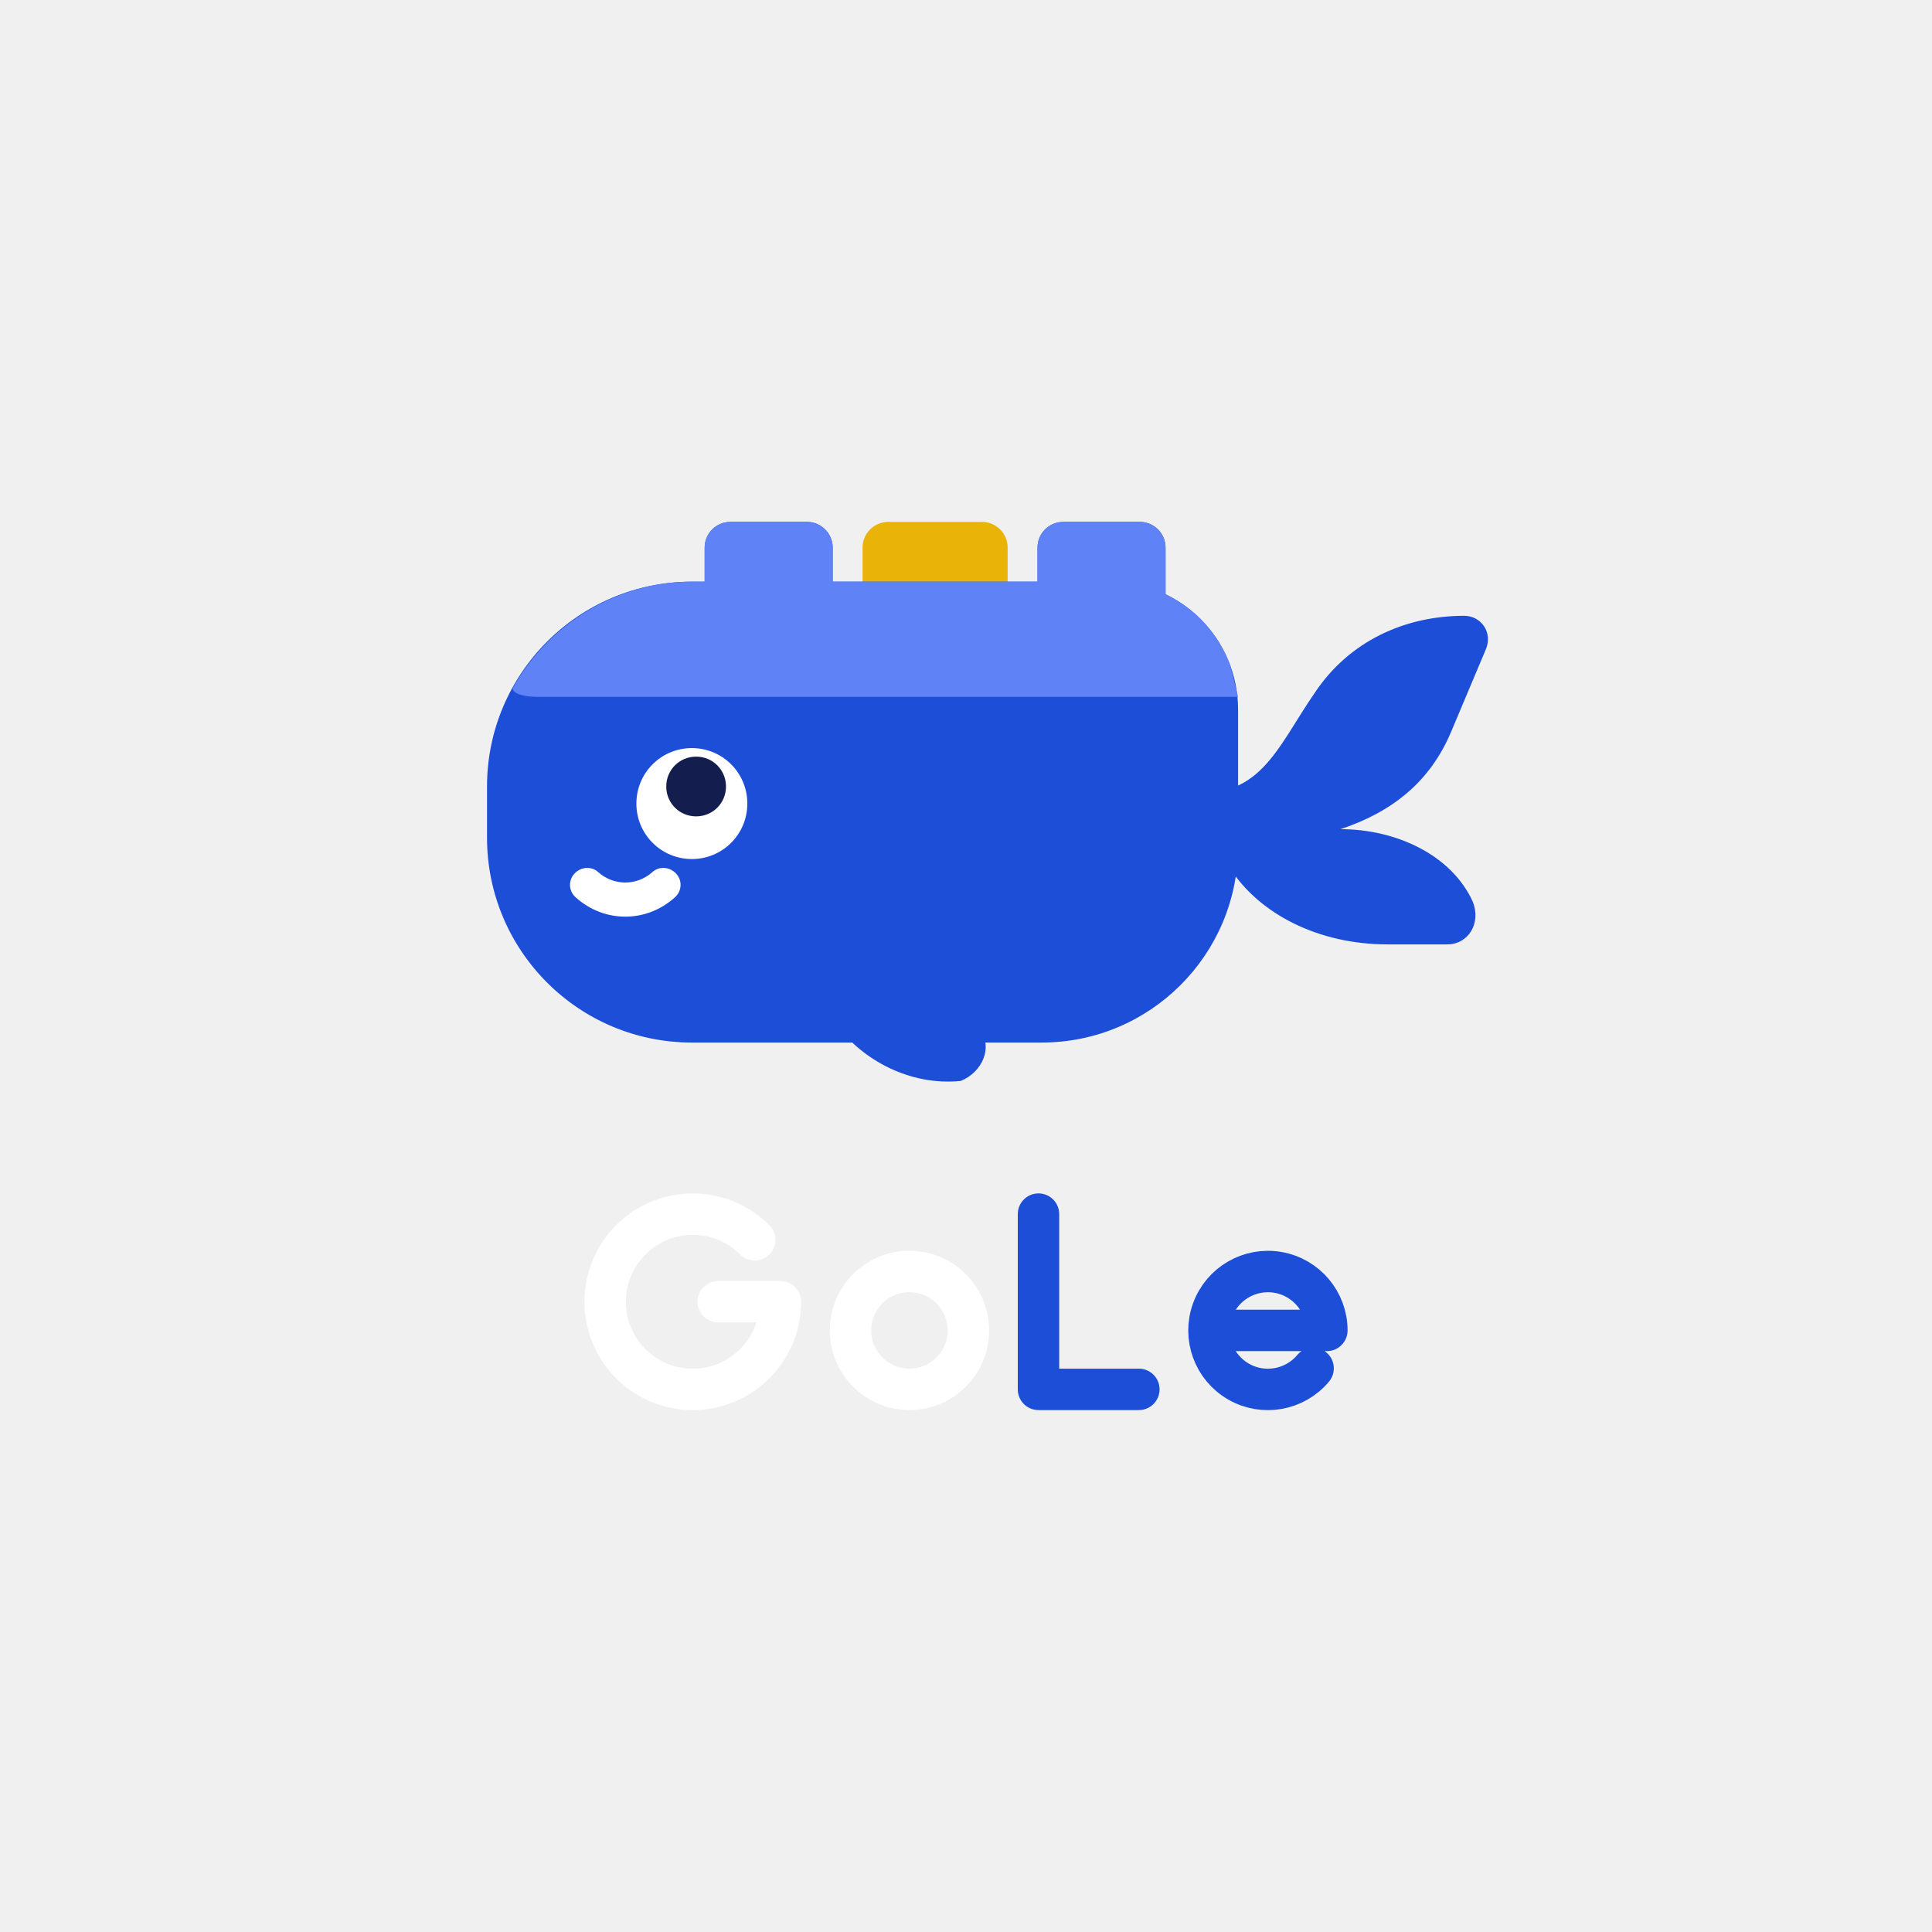
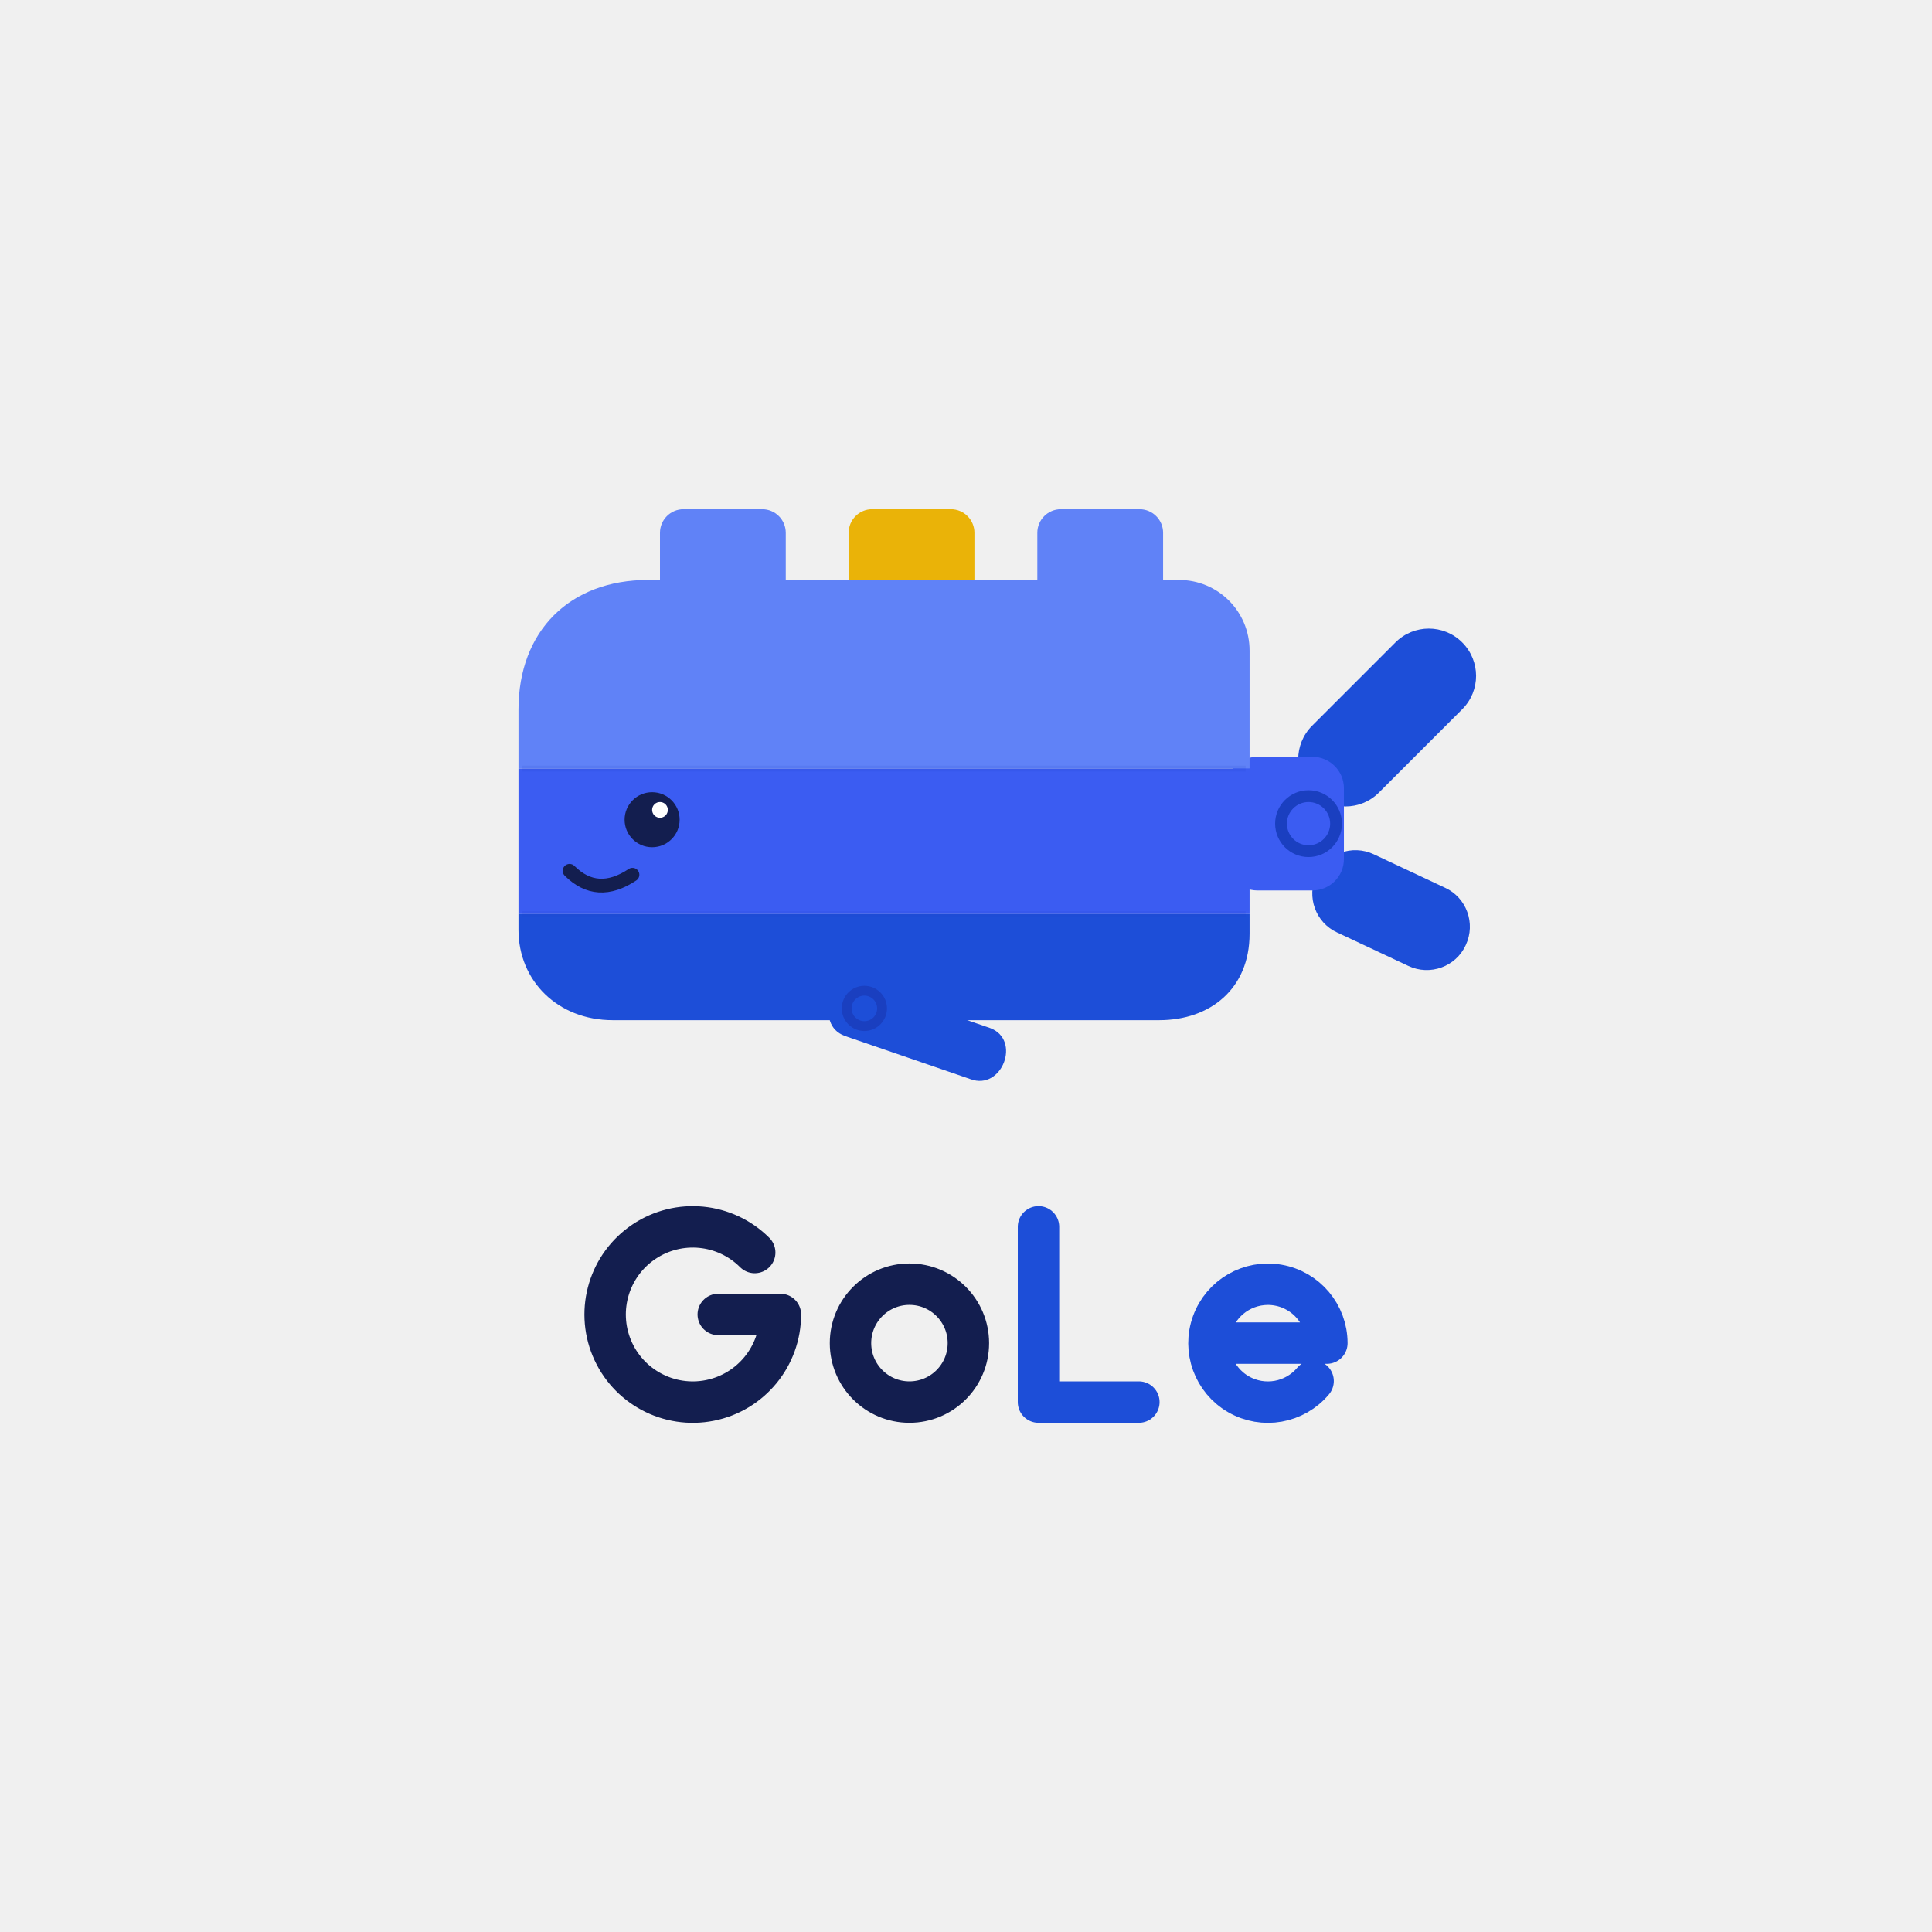
<svg xmlns="http://www.w3.org/2000/svg" viewBox="0 0 288 288" width="288" height="288" fill="none">
-   <g transform="translate(72.600 77.802) scale(0.63613)">
-     <path d="M94 0H116C119.3 0 122 2.7 122 6V22H88V6C88 2.7 90.7 0 94 0Z" fill="#EAB308" />
-     <path d="M48 14H146C162.6 14 176 27.4 176 44V76C176 101.4 155.4 122 130 122H48C21.5 122 0 100.5 0 74V62C0 35.5 21.5 14 48 14ZM57 0H75C78.3 0 81 2.7 81 6V22H51V6C51 2.7 53.7 0 57 0ZM135 0H153C156.3 0 159 2.7 159 6V22H129V6C129 2.7 131.7 0 135 0ZM163 63C181 66 185 53 194 40C202 28 215 22 229 22C233 22 235.8 26 234 30L226 49C221 61 212 68 200 72C213 72 226 78 231 89C233 94 230 99 225 99H211C195 99 181 92 174 81H163V63ZM87 105C96 104 108 108 115 118C119 123 116 129 111 131C99 132.2 88 126 82 118C78 113 81 107 87 105Z" fill="#1D4ED8" />
-     <path d="M6 39C14.4 23.9 30.4 14 48 14H146C159 14 170.2 22.3 174.3 34L176 41H12C8 41 6 40 6 39ZM57 0H75C78.3 0 81 2.7 81 6V22H51V6C51 2.7 53.7 0 57 0ZM135 0H153C156.3 0 159 2.7 159 6V22H129V6C129 2.7 131.7 0 135 0Z" fill="#6082F7" />
-     <path d="M48 53C40.8 53 35 58.8 35 66C35 73.2 40.8 79 48 79C55.2 79 61 73.2 61 66C61 58.8 55.2 53 48 53ZM44 88C45.7 86.5 45.8 84 44.3 82.4C42.8 80.8 40.3 80.6 38.7 82.1C35.1 85.3 29.7 85.3 26.1 82.1C24.5 80.6 22 80.8 20.5 82.4C19 84 19.1 86.5 20.8 88C27.5 94 37.3 94 44 88Z" fill="#FFFFFF" />
-     <path d="M49 55C52.9 55 56 58.1 56 62C56 65.9 52.9 69 49 69C45.1 69 42 65.9 42 62C42 58.1 45.1 55 49 55Z" fill="#131E4F" />
+   <g transform="translate(72.600 75.905) scale(0.58594)">
+     <path id="gole-tail-blades" d="M192.9 44.1L214.1 22.9C218.8 18.2 226.4 18.2 231.1 22.9C235.8 27.6 235.8 35.2 231.1 39.9L209.9 61.1C205.2 65.8 197.6 65.8 192.9 61.1C188.2 56.4 188.2 48.8 192.9 44.1ZM208.6 76.8L226.7 85.3C232.2 87.8 234.6 94.4 232 99.9C229.5 105.4 222.9 107.8 217.4 105.2L199.3 96.7C193.8 94.2 191.4 87.6 194 82.1C196.5 76.6 203.1 74.2 208.6 76.8Z" fill="#1D4ED8" transform="translate(209 80) rotate(0) scale(1) translate(-192 -69)" />
+     <rect id="gole-tail-joint" x="171" y="52" width="30" height="34" rx="8" fill="#3B5CF2" transform="translate(209 80) rotate(0) scale(1) translate(-192 -69)" />
+     <circle id="gole-tail-ring" cx="192" cy="69" r="7" stroke="#1A3FC0" stroke-width="3" transform="translate(209 80) rotate(0) scale(1) translate(-192 -69)" />
+     <rect id="gole-stud-left" x="44" y="0" width="32" height="26" rx="6" fill="#6082F7" />
+     <rect id="gole-stud-gold" x="92" y="0" width="32" height="26" rx="6" fill="#EAB308" />
+     <rect id="gole-stud-right" x="140" y="0" width="32" height="26" rx="6" fill="#6082F7" />
+     <path id="gole-fin" d="M96 121L128 132C136 135 131 148 123 145L91 134C83 131 88 118 96 121Z" fill="#1D4ED8" />
+     <path id="gole-body-top" d="M8 66V51C8 31 21 18 41 18H176C186 18 194 26 194 36V66Z" fill="#6082F7" />
+     <path id="gole-body-middle" d="M8 66H194V103H8Z" fill="#3B5CF2" />
+     <path id="gole-body-bottom" d="M8 103H194V108C194 122 184 130 171 130H32C18 130 8 120 8 107Z" fill="#1D4ED8" />
+     <path id="gole-seams" d="M9 66H193M9 103H193" stroke="#1A3FC0" stroke-width="1.5" opacity="0.12" />
+     <circle id="gole-fin-ring" cx="96" cy="127" r="4.5" stroke="#1A3FC0" stroke-width="2.5" />
+     <circle id="gole-eye" cx="42" cy="79" r="7" fill="#131E4F" />
+     <circle id="gole-glint" cx="44" cy="76.5" r="2" fill="#FFFFFF" />
+     <path id="gole-smile" d="M21 92Q28 99 37 93" stroke="#131E4F" stroke-width="3.5" stroke-linecap="round" />
  </g>
-   <g transform="translate(87.119 210.198) scale(0.95)">
-     <path d="M26.72 -26.72A13.75 13.75 0 1 0 30.75 -17L21 -17 M60.25 -12.5A9.25 9.25 0 1 0 41.75 -12.5A9.25 9.25 0 1 0 60.25 -12.5Z" stroke="#FFFFFF" stroke-width="6.5" stroke-linecap="round" stroke-linejoin="round" fill="none" />
+   <g transform="translate(87.119 212.095) scale(0.95)">
+     <path d="M26.72 -26.72A13.75 13.75 0 1 0 30.75 -17L21 -17 M60.25 -12.5A9.25 9.25 0 1 0 41.75 -12.5A9.25 9.25 0 1 0 60.25 -12.5Z" stroke="#131E4F" stroke-width="6.5" stroke-linecap="round" stroke-linejoin="round" fill="none" />
    <path d="M71.25 -30.75L71.25 -3.25L87 -3.25 M98 -12.5L116.5 -12.5A9.25 9.25 0 1 0 114.34 -6.55" stroke="#1D4ED8" stroke-width="6.5" stroke-linecap="round" stroke-linejoin="round" fill="none" />
  </g>
</svg>
